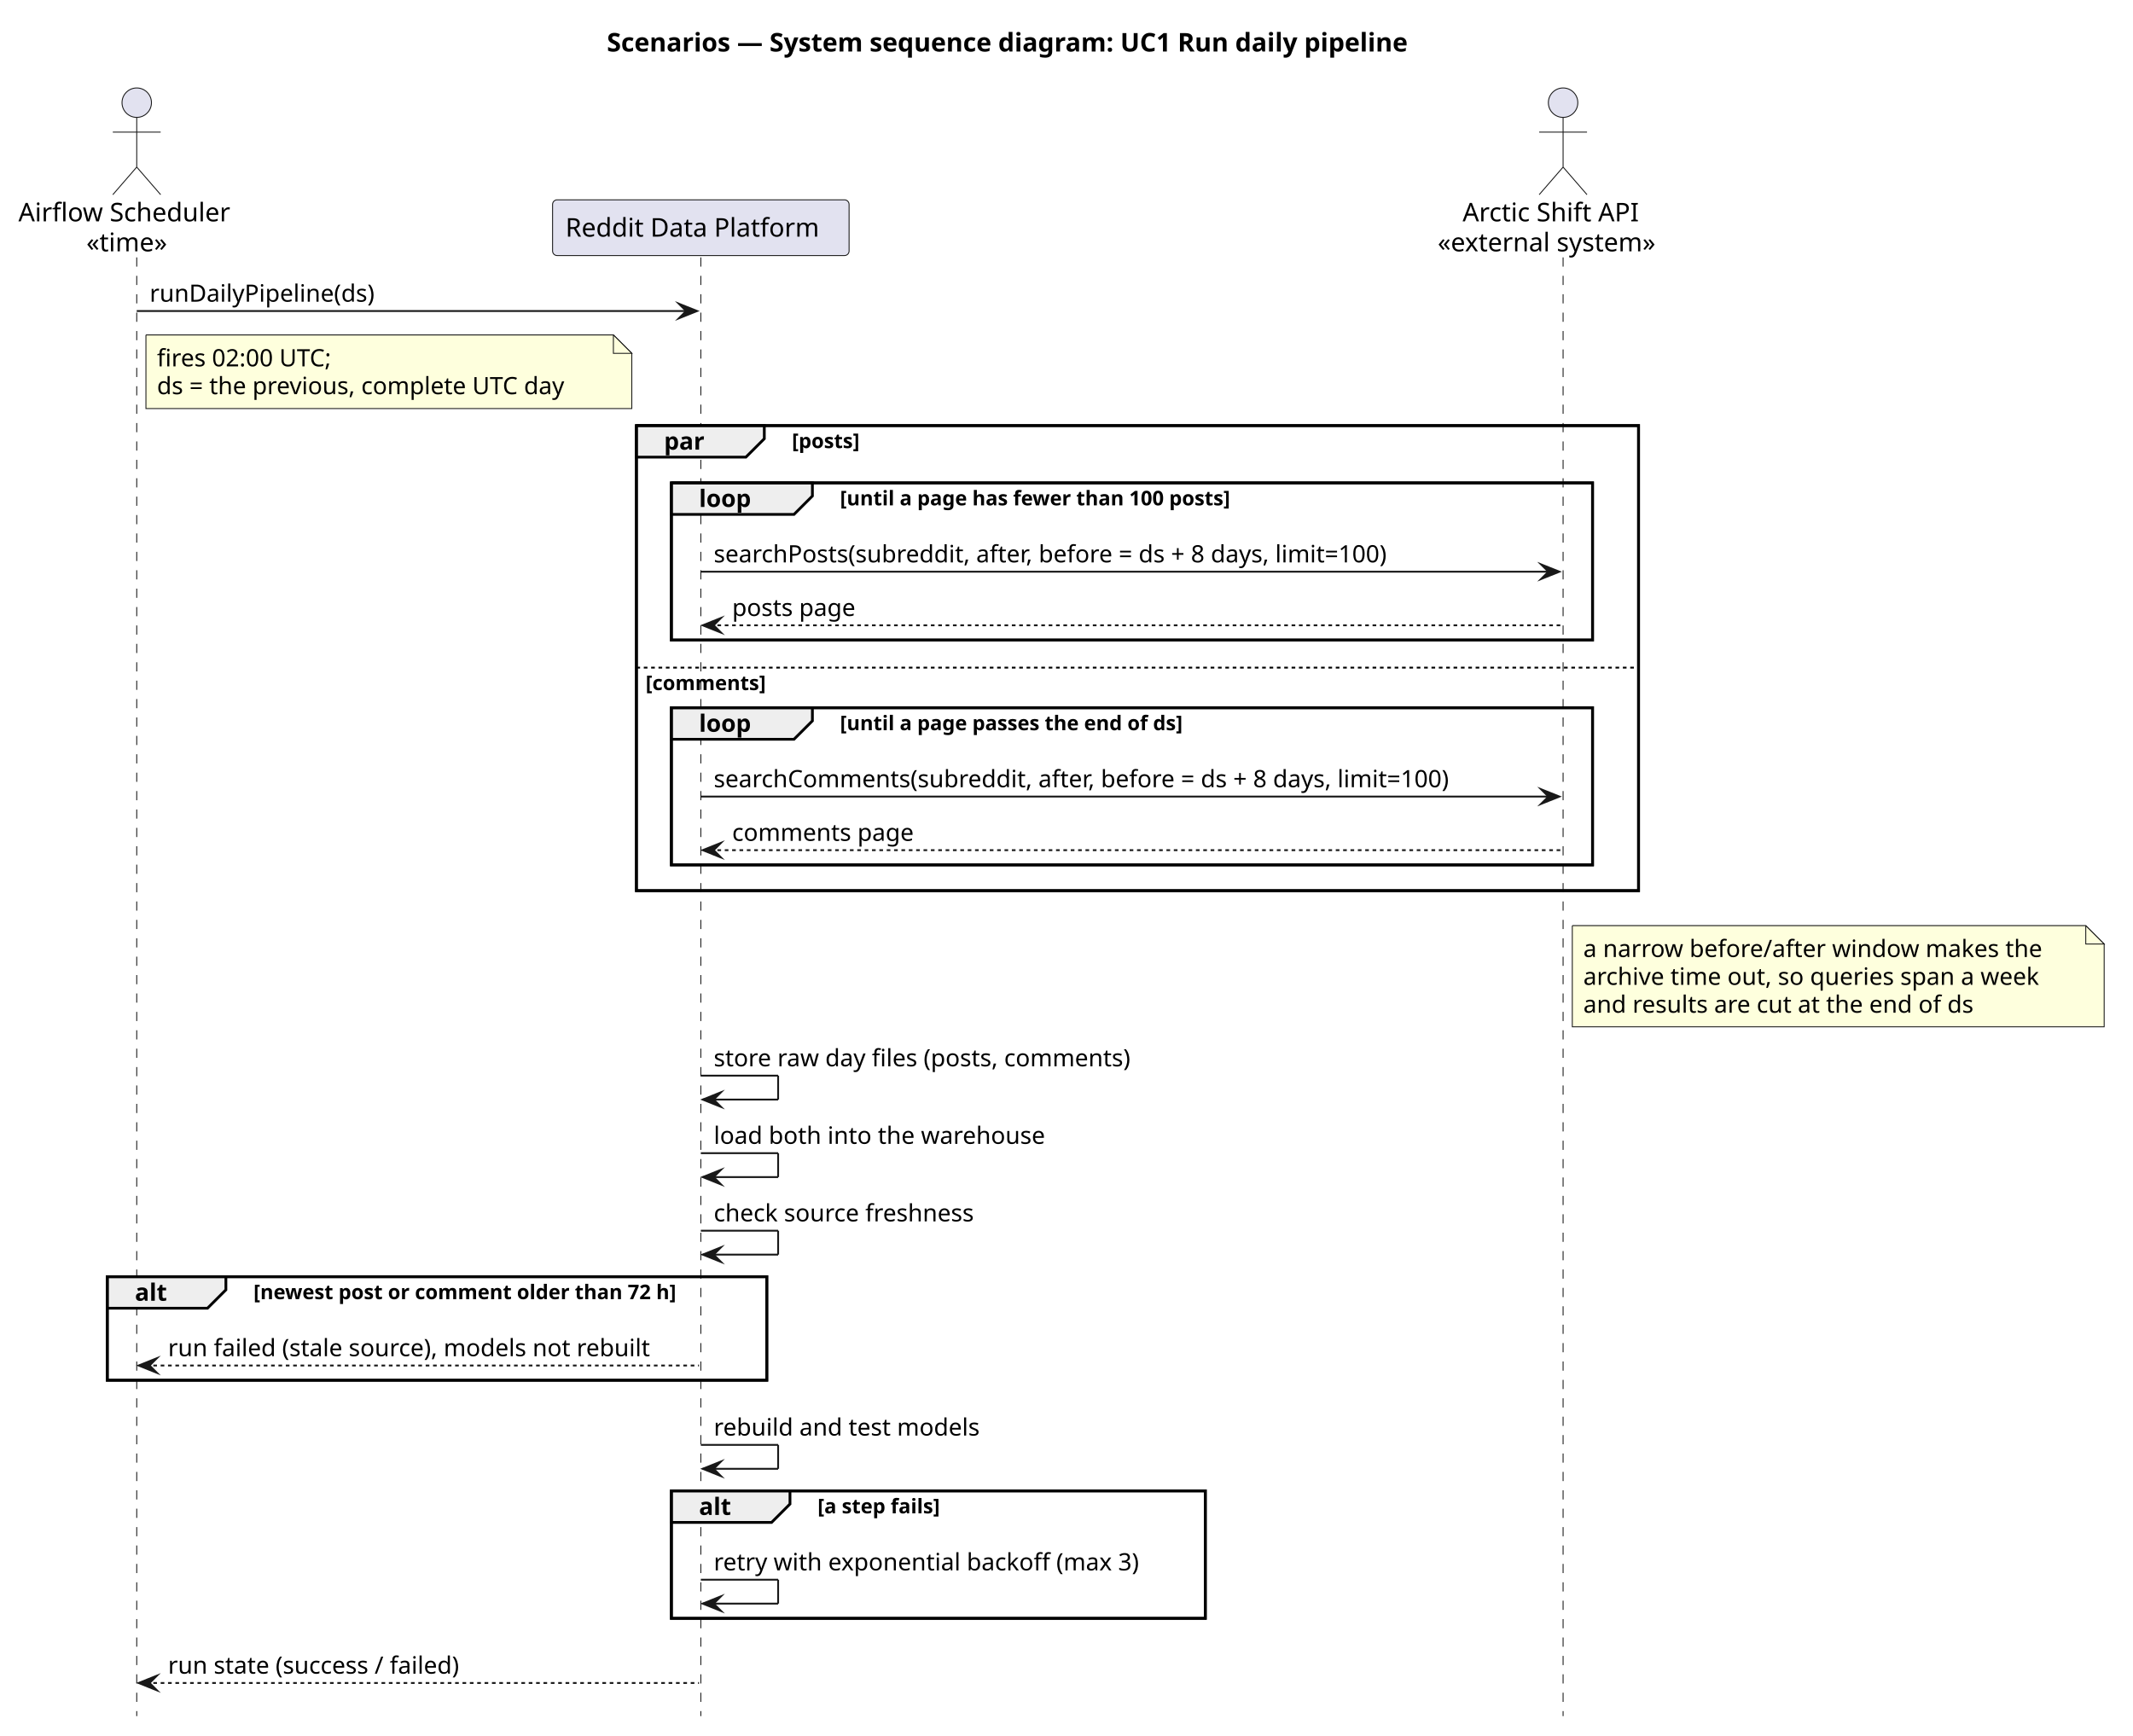
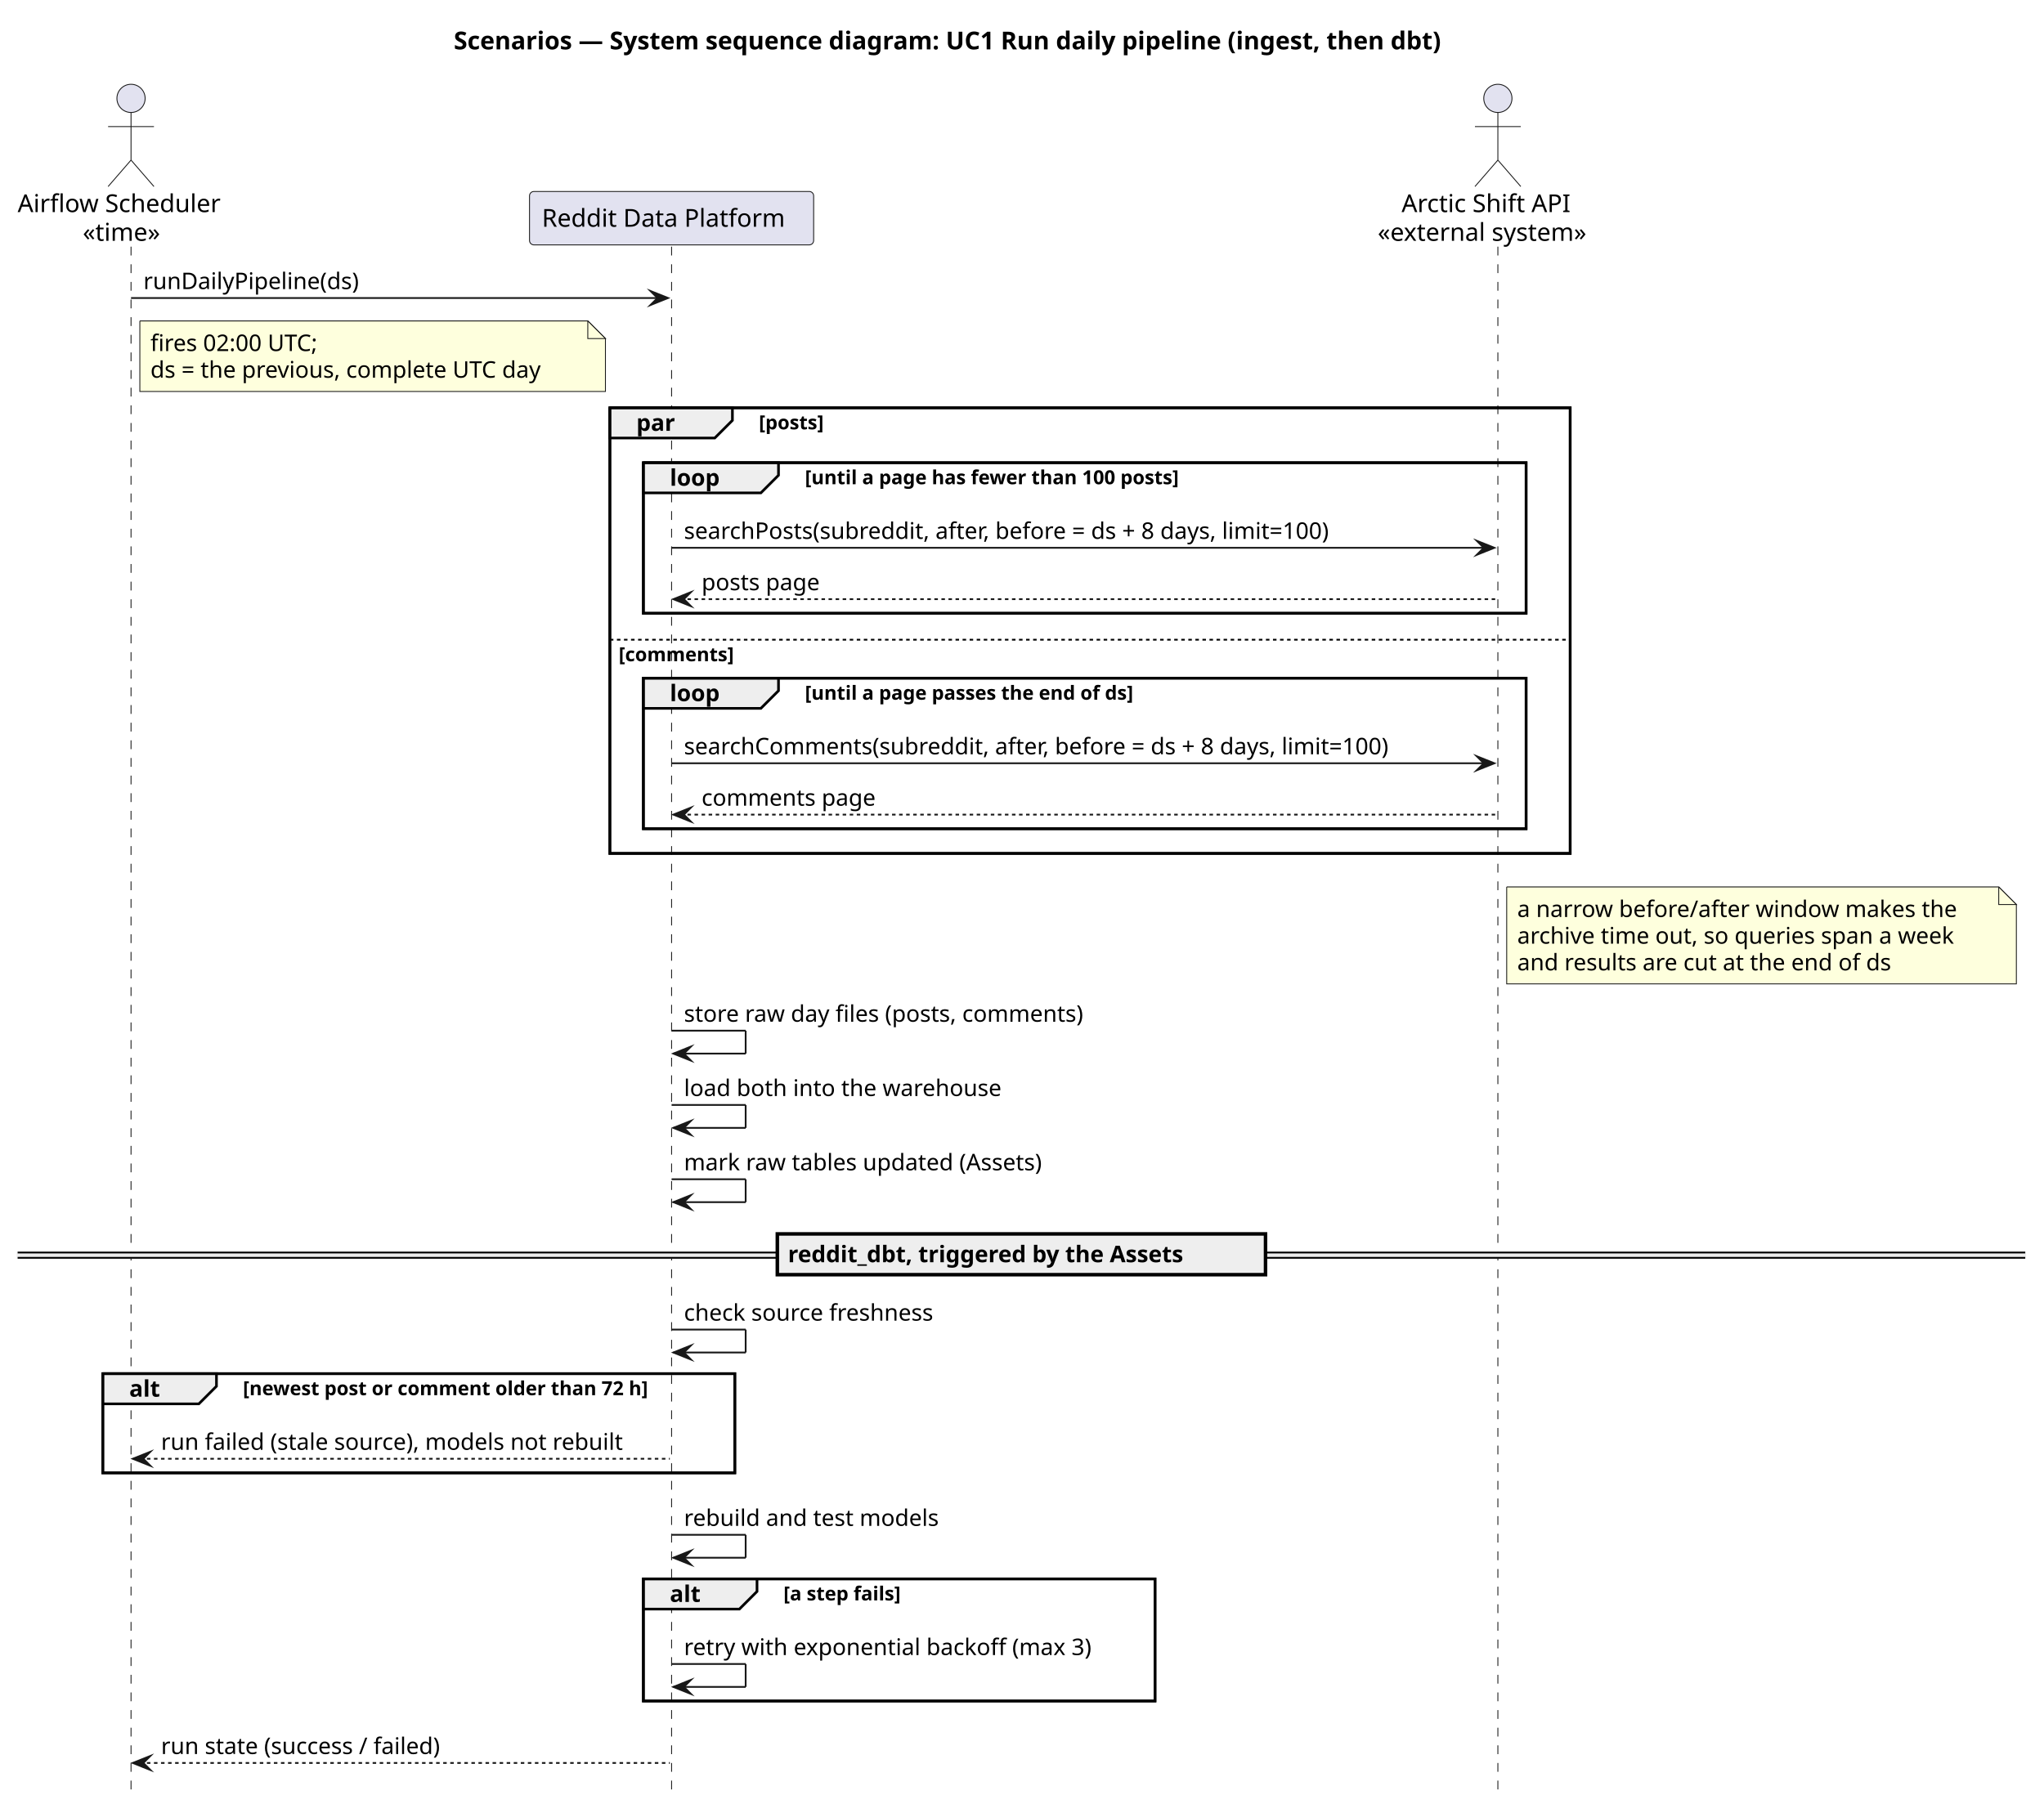
- <svg xmlns="http://www.w3.org/2000/svg" version="1.1" data-diagram-type="SEQUENCE" style="width:1159px;height:943px;background:#FFFFFF;" width="1159px" height="943px" viewBox="0 0 1159 943" zoomAndPan="magnify" preserveAspectRatio="none" contentStyleType="text/css">
+ <svg xmlns="http://www.w3.org/2000/svg" version="1.1" data-diagram-type="SEQUENCE" style="width:1159px;height:1028px;background:#FFFFFF;" width="1159px" height="1028px" viewBox="0 0 1159 1028" zoomAndPan="magnify" preserveAspectRatio="none" contentStyleType="text/css">
  <defs />
  <g font-family="sans-serif" lengthAdjust="spacing">
    <g class="title" data-source-line="1">
-       <text x="329.755" y="27.995" fill="#000" font-size="14" textLength="497.841" font-weight="700">Scenarios — System sequence diagram: UC1 Run daily pipeline</text>
+       <text x="257.304" y="27.995" fill="#000" font-size="14" textLength="642.742" font-weight="700">Scenarios — System sequence diagram: UC1 Run daily pipeline (ingest, then dbt)</text>
    </g>
    <rect x="345.807" y="231.289" width="544.526" height="252.734" fill="none" style="stroke:#000;stroke-width:1.5;" />
    <rect x="364.807" y="262.422" width="500.526" height="85.398" fill="none" style="stroke:#000;stroke-width:1.5;" />
    <rect x="364.807" y="384.625" width="500.526" height="85.398" fill="none" style="stroke:#000;stroke-width:1.5;" />
-     <rect x="58.298" y="693.82" width="358.363" height="56.266" fill="none" style="stroke:#000;stroke-width:1.5;" />
-     <rect x="364.807" y="810.219" width="290.12" height="69.266" fill="none" style="stroke:#000;stroke-width:1.5;" />
+     <rect x="58.298" y="779.086" width="358.363" height="56.266" fill="none" style="stroke:#000;stroke-width:1.5;" />
+     <rect x="364.807" y="895.484" width="290.12" height="69.266" fill="none" style="stroke:#000;stroke-width:1.5;" />
    <g>
-       <rect x="70.798" y="139.891" width="8" height="792.727" fill="#000" fill-opacity="0" />
-       <line x1="74.298" y1="139.891" x2="74.298" y2="932.617" style="stroke:#181818;stroke-width:0.5;stroke-dasharray:5,5;" />
+       <rect x="70.798" y="139.891" width="8" height="877.992" fill="#000" fill-opacity="0" />
+       <line x1="74.298" y1="139.891" x2="74.298" y2="1017.883" style="stroke:#181818;stroke-width:0.5;stroke-dasharray:5,5;" />
    </g>
    <g>
-       <rect x="377.307" y="139.891" width="8" height="792.727" fill="#000" fill-opacity="0" />
-       <line x1="380.807" y1="139.891" x2="380.807" y2="932.617" style="stroke:#181818;stroke-width:0.5;stroke-dasharray:5,5;" />
+       <rect x="377.307" y="139.891" width="8" height="877.992" fill="#000" fill-opacity="0" />
+       <line x1="380.807" y1="139.891" x2="380.807" y2="1017.883" style="stroke:#181818;stroke-width:0.5;stroke-dasharray:5,5;" />
    </g>
    <g>
-       <rect x="845.833" y="139.891" width="8" height="792.727" fill="#000" fill-opacity="0" />
-       <line x1="849.333" y1="139.891" x2="849.333" y2="932.617" style="stroke:#181818;stroke-width:0.5;stroke-dasharray:5,5;" />
+       <rect x="845.833" y="139.891" width="8" height="877.992" fill="#000" fill-opacity="0" />
+       <line x1="849.333" y1="139.891" x2="849.333" y2="1017.883" style="stroke:#181818;stroke-width:0.5;stroke-dasharray:5,5;" />
    </g>
    <text x="10" y="120.292" fill="#000" font-size="14" textLength="122.596">Airflow Scheduler</text>
    <text x="46.917" y="136.589" fill="#000" font-size="14" textLength="48.761">«time»</text>
    <ellipse cx="74.298" cy="55.797" rx="8" ry="8" fill="#E2E2F0" style="stroke:#181818;stroke-width:0.5;" />
    <path d="M74.298,63.797 L74.298,90.797 M61.298,71.797 L87.298,71.797 M74.298,90.797 L61.298,105.797 M74.298,90.797 L87.298,105.797" style="stroke:#181818;stroke-width:0.5;" fill="none" />
    <rect x="300.252" y="108.594" width="161.109" height="30.297" fill="#E2E2F0" style="stroke:#181818;stroke-width:0.5;" rx="2.5" ry="2.5" />
    <text x="307.252" y="128.589" fill="#000" font-size="14" textLength="147.109">Reddit Data Platform</text>
    <text x="794.722" y="120.292" fill="#000" font-size="14" textLength="103.223">Arctic Shift API</text>
    <text x="781.187" y="136.589" fill="#000" font-size="14" textLength="130.293">«external system»</text>
    <ellipse cx="849.333" cy="55.797" rx="8" ry="8" fill="#E2E2F0" style="stroke:#181818;stroke-width:0.5;" />
    <path d="M849.333,63.797 L849.333,90.797 M836.333,71.797 L862.333,71.797 M849.333,90.797 L836.333,105.797 M849.333,90.797 L862.333,105.797" style="stroke:#181818;stroke-width:0.5;" fill="none" />
    <polygon points="368.807,165.023,378.807,169.023,368.807,173.023,372.807,169.023" fill="#181818" style="stroke:#181818;stroke-width:1;stroke-linejoin:miter;stroke-miterlimit:10;" />
    <line x1="74.298" y1="169.023" x2="374.807" y2="169.023" style="stroke:#181818;stroke-width:1;" />
    <text x="81.298" y="163.958" fill="#000" font-size="13" textLength="131.047">runDailyPipeline(ds)</text>
    <path d="M79.298,182.023 L79.298,222.023 L343.298,222.023 L343.298,192.023 L333.298,182.023 L79.298,182.023" style="stroke:#181818;stroke-width:0.5;" fill="#FEFFDD" />
    <path d="M333.298,182.023 L333.298,192.023 L343.298,192.023 L333.298,182.023" style="stroke:#181818;stroke-width:0.5;" fill="#FEFFDD" />
    <text x="85.298" y="199.09" fill="#000" font-size="13" textLength="104.946">fires 02:00 UTC;</text>
    <text x="85.298" y="214.223" fill="#000" font-size="13" textLength="243.21">ds = the previous, complete UTC day</text>
    <path d="M345.807,231.289 L415.296,231.289 L415.296,238.422 L405.296,248.422 L345.807,248.422 L345.807,231.289" style="stroke:#000;stroke-width:1.5;" fill="#EEE" />
    <rect x="345.807" y="231.289" width="544.526" height="252.734" fill="none" style="stroke:#000;stroke-width:1.5;" />
    <text x="360.807" y="244.356" fill="#000" font-size="13" textLength="24.489" font-weight="700">par</text>
    <text x="430.296" y="243.5" fill="#000" font-size="11" textLength="43.839" font-weight="700">[posts]</text>
    <path d="M364.807,262.422 L441.431,262.422 L441.431,269.555 L431.431,279.555 L364.807,279.555 L364.807,262.422" style="stroke:#000;stroke-width:1.5;" fill="#EEE" />
    <rect x="364.807" y="262.422" width="500.526" height="85.398" fill="none" style="stroke:#000;stroke-width:1.5;" />
    <text x="379.807" y="275.489" fill="#000" font-size="13" textLength="31.624" font-weight="700">loop</text>
    <text x="456.431" y="274.632" fill="#000" font-size="11" textLength="245.561" font-weight="700">[until a page has fewer than 100 posts]</text>
    <polygon points="837.333,306.688,847.333,310.688,837.333,314.688,841.333,310.688" fill="#181818" style="stroke:#181818;stroke-width:1;stroke-linejoin:miter;stroke-miterlimit:10;" />
    <line x1="380.807" y1="310.688" x2="843.333" y2="310.688" style="stroke:#181818;stroke-width:1;" />
    <text x="387.807" y="305.622" fill="#000" font-size="13" textLength="408.497">searchPosts(subreddit, after, before = ds + 8 days, limit=100)</text>
    <polygon points="391.807,335.82,381.807,339.82,391.807,343.82,387.807,339.82" fill="#181818" style="stroke:#181818;stroke-width:1;stroke-linejoin:miter;stroke-miterlimit:10;" />
    <line x1="385.807" y1="339.82" x2="848.333" y2="339.82" style="stroke:#181818;stroke-width:1;stroke-dasharray:2,2;" />
    <text x="397.807" y="334.754" fill="#000" font-size="13" textLength="71.449">posts page</text>
    <line x1="345.807" y1="362.82" x2="890.333" y2="362.82" style="stroke:#000;stroke-width:1;stroke-dasharray:2,2;" />
    <text x="350.807" y="375.031" fill="#000" font-size="11" textLength="74.153" font-weight="700">[comments]</text>
    <path d="M364.807,384.625 L441.431,384.625 L441.431,391.758 L431.431,401.758 L364.807,401.758 L364.807,384.625" style="stroke:#000;stroke-width:1.5;" fill="#EEE" />
    <rect x="364.807" y="384.625" width="500.526" height="85.398" fill="none" style="stroke:#000;stroke-width:1.5;" />
    <text x="379.807" y="397.692" fill="#000" font-size="13" textLength="31.624" font-weight="700">loop</text>
    <text x="456.431" y="396.835" fill="#000" font-size="11" textLength="216.256" font-weight="700">[until a page passes the end of ds]</text>
    <polygon points="837.333,428.891,847.333,432.891,837.333,436.891,841.333,432.891" fill="#181818" style="stroke:#181818;stroke-width:1;stroke-linejoin:miter;stroke-miterlimit:10;" />
    <line x1="380.807" y1="432.891" x2="843.333" y2="432.891" style="stroke:#181818;stroke-width:1;" />
    <text x="387.807" y="427.825" fill="#000" font-size="13" textLength="444.526">searchComments(subreddit, after, before = ds + 8 days, limit=100)</text>
    <polygon points="391.807,458.023,381.807,462.023,391.807,466.023,387.807,462.023" fill="#181818" style="stroke:#181818;stroke-width:1;stroke-linejoin:miter;stroke-miterlimit:10;" />
    <line x1="385.807" y1="462.023" x2="848.333" y2="462.023" style="stroke:#181818;stroke-width:1;stroke-dasharray:2,2;" />
    <text x="397.807" y="456.958" fill="#000" font-size="13" textLength="105.136">comments page</text>
    <path d="M854.333,503.023 L854.333,558.023 L1143.333,558.023 L1143.333,513.023 L1133.333,503.023 L854.333,503.023" style="stroke:#181818;stroke-width:0.5;" fill="#FEFFDD" />
    <path d="M1133.333,503.023 L1133.333,513.023 L1143.333,513.023 L1133.333,503.023" style="stroke:#181818;stroke-width:0.5;" fill="#FEFFDD" />
    <text x="860.333" y="520.09" fill="#000" font-size="13" textLength="265.18">a narrow before/after window makes the</text>
    <text x="860.333" y="535.223" fill="#000" font-size="13" textLength="268.017">archive time out, so queries span a week</text>
    <text x="860.333" y="550.356" fill="#000" font-size="13" textLength="229.588">and results are cut at the end of ds</text>
    <line x1="380.807" y1="584.555" x2="422.807" y2="584.555" style="stroke:#181818;stroke-width:1;" />
    <line x1="422.807" y1="584.555" x2="422.807" y2="597.555" style="stroke:#181818;stroke-width:1;" />
    <line x1="381.807" y1="597.555" x2="422.807" y2="597.555" style="stroke:#181818;stroke-width:1;" />
    <polygon points="391.807,593.555,381.807,597.555,391.807,601.555,387.807,597.555" fill="#181818" style="stroke:#181818;stroke-width:1;stroke-linejoin:miter;stroke-miterlimit:10;" />
    <text x="387.807" y="579.489" fill="#000" font-size="13" textLength="245.915">store raw day files (posts, comments)</text>
    <line x1="380.807" y1="626.688" x2="422.807" y2="626.688" style="stroke:#181818;stroke-width:1;" />
    <line x1="422.807" y1="626.688" x2="422.807" y2="639.688" style="stroke:#181818;stroke-width:1;" />
    <line x1="381.807" y1="639.688" x2="422.807" y2="639.688" style="stroke:#181818;stroke-width:1;" />
    <polygon points="391.807,635.688,381.807,639.688,391.807,643.688,387.807,639.688" fill="#181818" style="stroke:#181818;stroke-width:1;stroke-linejoin:miter;stroke-miterlimit:10;" />
    <text x="387.807" y="621.622" fill="#000" font-size="13" textLength="191.236">load both into the warehouse</text>
    <line x1="380.807" y1="668.82" x2="422.807" y2="668.82" style="stroke:#181818;stroke-width:1;" />
    <line x1="422.807" y1="668.82" x2="422.807" y2="681.82" style="stroke:#181818;stroke-width:1;" />
    <line x1="381.807" y1="681.82" x2="422.807" y2="681.82" style="stroke:#181818;stroke-width:1;" />
    <polygon points="391.807,677.82,381.807,681.82,391.807,685.82,387.807,681.82" fill="#181818" style="stroke:#181818;stroke-width:1;stroke-linejoin:miter;stroke-miterlimit:10;" />
-     <text x="387.807" y="663.754" fill="#000" font-size="13" textLength="152.496">check source freshness</text>
-     <path d="M58.298,693.82 L122.741,693.82 L122.741,700.953 L112.741,710.953 L58.298,710.953 L58.298,693.82" style="stroke:#000;stroke-width:1.5;" fill="#EEE" />
-     <rect x="58.298" y="693.82" width="358.363" height="56.266" fill="none" style="stroke:#000;stroke-width:1.5;" />
-     <text x="73.298" y="706.887" fill="#000" font-size="13" textLength="19.443" font-weight="700">alt</text>
-     <text x="137.741" y="706.031" fill="#000" font-size="11" textLength="262.92" font-weight="700">[newest post or comment older than 72 h]</text>
-     <polygon points="85.298,738.086,75.298,742.086,85.298,746.086,81.298,742.086" fill="#181818" style="stroke:#181818;stroke-width:1;stroke-linejoin:miter;stroke-miterlimit:10;" />
-     <line x1="79.298" y1="742.086" x2="379.807" y2="742.086" style="stroke:#181818;stroke-width:1;stroke-dasharray:2,2;" />
-     <text x="91.298" y="737.02" fill="#000" font-size="13" textLength="282.509">run failed (stale source), models not rebuilt</text>
-     <line x1="380.807" y1="785.219" x2="422.807" y2="785.219" style="stroke:#181818;stroke-width:1;" />
-     <line x1="422.807" y1="785.219" x2="422.807" y2="798.219" style="stroke:#181818;stroke-width:1;" />
-     <line x1="381.807" y1="798.219" x2="422.807" y2="798.219" style="stroke:#181818;stroke-width:1;" />
-     <polygon points="391.807,794.219,381.807,798.219,391.807,802.219,387.807,798.219" fill="#181818" style="stroke:#181818;stroke-width:1;stroke-linejoin:miter;stroke-miterlimit:10;" />
-     <text x="387.807" y="780.153" fill="#000" font-size="13" textLength="154.381">rebuild and test models</text>
-     <path d="M364.807,810.219 L429.25,810.219 L429.25,817.352 L419.25,827.352 L364.807,827.352 L364.807,810.219" style="stroke:#000;stroke-width:1.5;" fill="#EEE" />
-     <rect x="364.807" y="810.219" width="290.12" height="69.266" fill="none" style="stroke:#000;stroke-width:1.5;" />
-     <text x="379.807" y="823.286" fill="#000" font-size="13" textLength="19.443" font-weight="700">alt</text>
-     <text x="444.25" y="822.429" fill="#000" font-size="11" textLength="78.574" font-weight="700">[a step fails]</text>
-     <line x1="380.807" y1="858.484" x2="422.807" y2="858.484" style="stroke:#181818;stroke-width:1;" />
-     <line x1="422.807" y1="858.484" x2="422.807" y2="871.484" style="stroke:#181818;stroke-width:1;" />
-     <line x1="381.807" y1="871.484" x2="422.807" y2="871.484" style="stroke:#181818;stroke-width:1;" />
-     <polygon points="391.807,867.484,381.807,871.484,391.807,875.484,387.807,871.484" fill="#181818" style="stroke:#181818;stroke-width:1;stroke-linejoin:miter;stroke-miterlimit:10;" />
-     <text x="387.807" y="853.418" fill="#000" font-size="13" textLength="251.12">retry with exponential backoff (max 3)</text>
-     <polygon points="85.298,910.617,75.298,914.617,85.298,918.617,81.298,914.617" fill="#181818" style="stroke:#181818;stroke-width:1;stroke-linejoin:miter;stroke-miterlimit:10;" />
-     <line x1="79.298" y1="914.617" x2="379.807" y2="914.617" style="stroke:#181818;stroke-width:1;stroke-dasharray:2,2;" />
-     <text x="91.298" y="909.551" fill="#000" font-size="13" textLength="172.675">run state (success / failed)</text>
+     <text x="387.807" y="663.754" fill="#000" font-size="13" textLength="220.181">mark raw tables updated (Assets)</text>
+     <rect x="10" y="710.387" width="1138.35" height="3" fill="#EEE" style="stroke:#EEE;stroke-width:1;" />
+     <line x1="10" y1="710.387" x2="1148.35" y2="710.387" style="stroke:#000;stroke-width:1;" />
+     <line x1="10" y1="713.387" x2="1148.35" y2="713.387" style="stroke:#000;stroke-width:1;" />
+     <rect x="440.766" y="699.82" width="276.818" height="23.133" fill="#EEE" style="stroke:#000;stroke-width:2;" />
+     <text x="446.766" y="715.887" fill="#000" font-size="13" textLength="258.292" font-weight="700">reddit_dbt, triggered by the Assets</text>
+     <line x1="380.807" y1="754.086" x2="422.807" y2="754.086" style="stroke:#181818;stroke-width:1;" />
+     <line x1="422.807" y1="754.086" x2="422.807" y2="767.086" style="stroke:#181818;stroke-width:1;" />
+     <line x1="381.807" y1="767.086" x2="422.807" y2="767.086" style="stroke:#181818;stroke-width:1;" />
+     <polygon points="391.807,763.086,381.807,767.086,391.807,771.086,387.807,767.086" fill="#181818" style="stroke:#181818;stroke-width:1;stroke-linejoin:miter;stroke-miterlimit:10;" />
+     <text x="387.807" y="749.02" fill="#000" font-size="13" textLength="152.496">check source freshness</text>
+     <path d="M58.298,779.086 L122.741,779.086 L122.741,786.219 L112.741,796.219 L58.298,796.219 L58.298,779.086" style="stroke:#000;stroke-width:1.5;" fill="#EEE" />
+     <rect x="58.298" y="779.086" width="358.363" height="56.266" fill="none" style="stroke:#000;stroke-width:1.5;" />
+     <text x="73.298" y="792.153" fill="#000" font-size="13" textLength="19.443" font-weight="700">alt</text>
+     <text x="137.741" y="791.296" fill="#000" font-size="11" textLength="262.92" font-weight="700">[newest post or comment older than 72 h]</text>
+     <polygon points="85.298,823.352,75.298,827.352,85.298,831.352,81.298,827.352" fill="#181818" style="stroke:#181818;stroke-width:1;stroke-linejoin:miter;stroke-miterlimit:10;" />
+     <line x1="79.298" y1="827.352" x2="379.807" y2="827.352" style="stroke:#181818;stroke-width:1;stroke-dasharray:2,2;" />
+     <text x="91.298" y="822.286" fill="#000" font-size="13" textLength="282.509">run failed (stale source), models not rebuilt</text>
+     <line x1="380.807" y1="870.484" x2="422.807" y2="870.484" style="stroke:#181818;stroke-width:1;" />
+     <line x1="422.807" y1="870.484" x2="422.807" y2="883.484" style="stroke:#181818;stroke-width:1;" />
+     <line x1="381.807" y1="883.484" x2="422.807" y2="883.484" style="stroke:#181818;stroke-width:1;" />
+     <polygon points="391.807,879.484,381.807,883.484,391.807,887.484,387.807,883.484" fill="#181818" style="stroke:#181818;stroke-width:1;stroke-linejoin:miter;stroke-miterlimit:10;" />
+     <text x="387.807" y="865.418" fill="#000" font-size="13" textLength="154.381">rebuild and test models</text>
+     <path d="M364.807,895.484 L429.25,895.484 L429.25,902.617 L419.25,912.617 L364.807,912.617 L364.807,895.484" style="stroke:#000;stroke-width:1.5;" fill="#EEE" />
+     <rect x="364.807" y="895.484" width="290.12" height="69.266" fill="none" style="stroke:#000;stroke-width:1.5;" />
+     <text x="379.807" y="908.551" fill="#000" font-size="13" textLength="19.443" font-weight="700">alt</text>
+     <text x="444.25" y="907.695" fill="#000" font-size="11" textLength="78.574" font-weight="700">[a step fails]</text>
+     <line x1="380.807" y1="943.75" x2="422.807" y2="943.75" style="stroke:#181818;stroke-width:1;" />
+     <line x1="422.807" y1="943.75" x2="422.807" y2="956.75" style="stroke:#181818;stroke-width:1;" />
+     <line x1="381.807" y1="956.75" x2="422.807" y2="956.75" style="stroke:#181818;stroke-width:1;" />
+     <polygon points="391.807,952.75,381.807,956.75,391.807,960.75,387.807,956.75" fill="#181818" style="stroke:#181818;stroke-width:1;stroke-linejoin:miter;stroke-miterlimit:10;" />
+     <text x="387.807" y="938.684" fill="#000" font-size="13" textLength="251.12">retry with exponential backoff (max 3)</text>
+     <polygon points="85.298,995.883,75.298,999.883,85.298,1003.883,81.298,999.883" fill="#181818" style="stroke:#181818;stroke-width:1;stroke-linejoin:miter;stroke-miterlimit:10;" />
+     <line x1="79.298" y1="999.883" x2="379.807" y2="999.883" style="stroke:#181818;stroke-width:1;stroke-dasharray:2,2;" />
+     <text x="91.298" y="994.817" fill="#000" font-size="13" textLength="172.675">run state (success / failed)</text>
  </g>
</svg>
